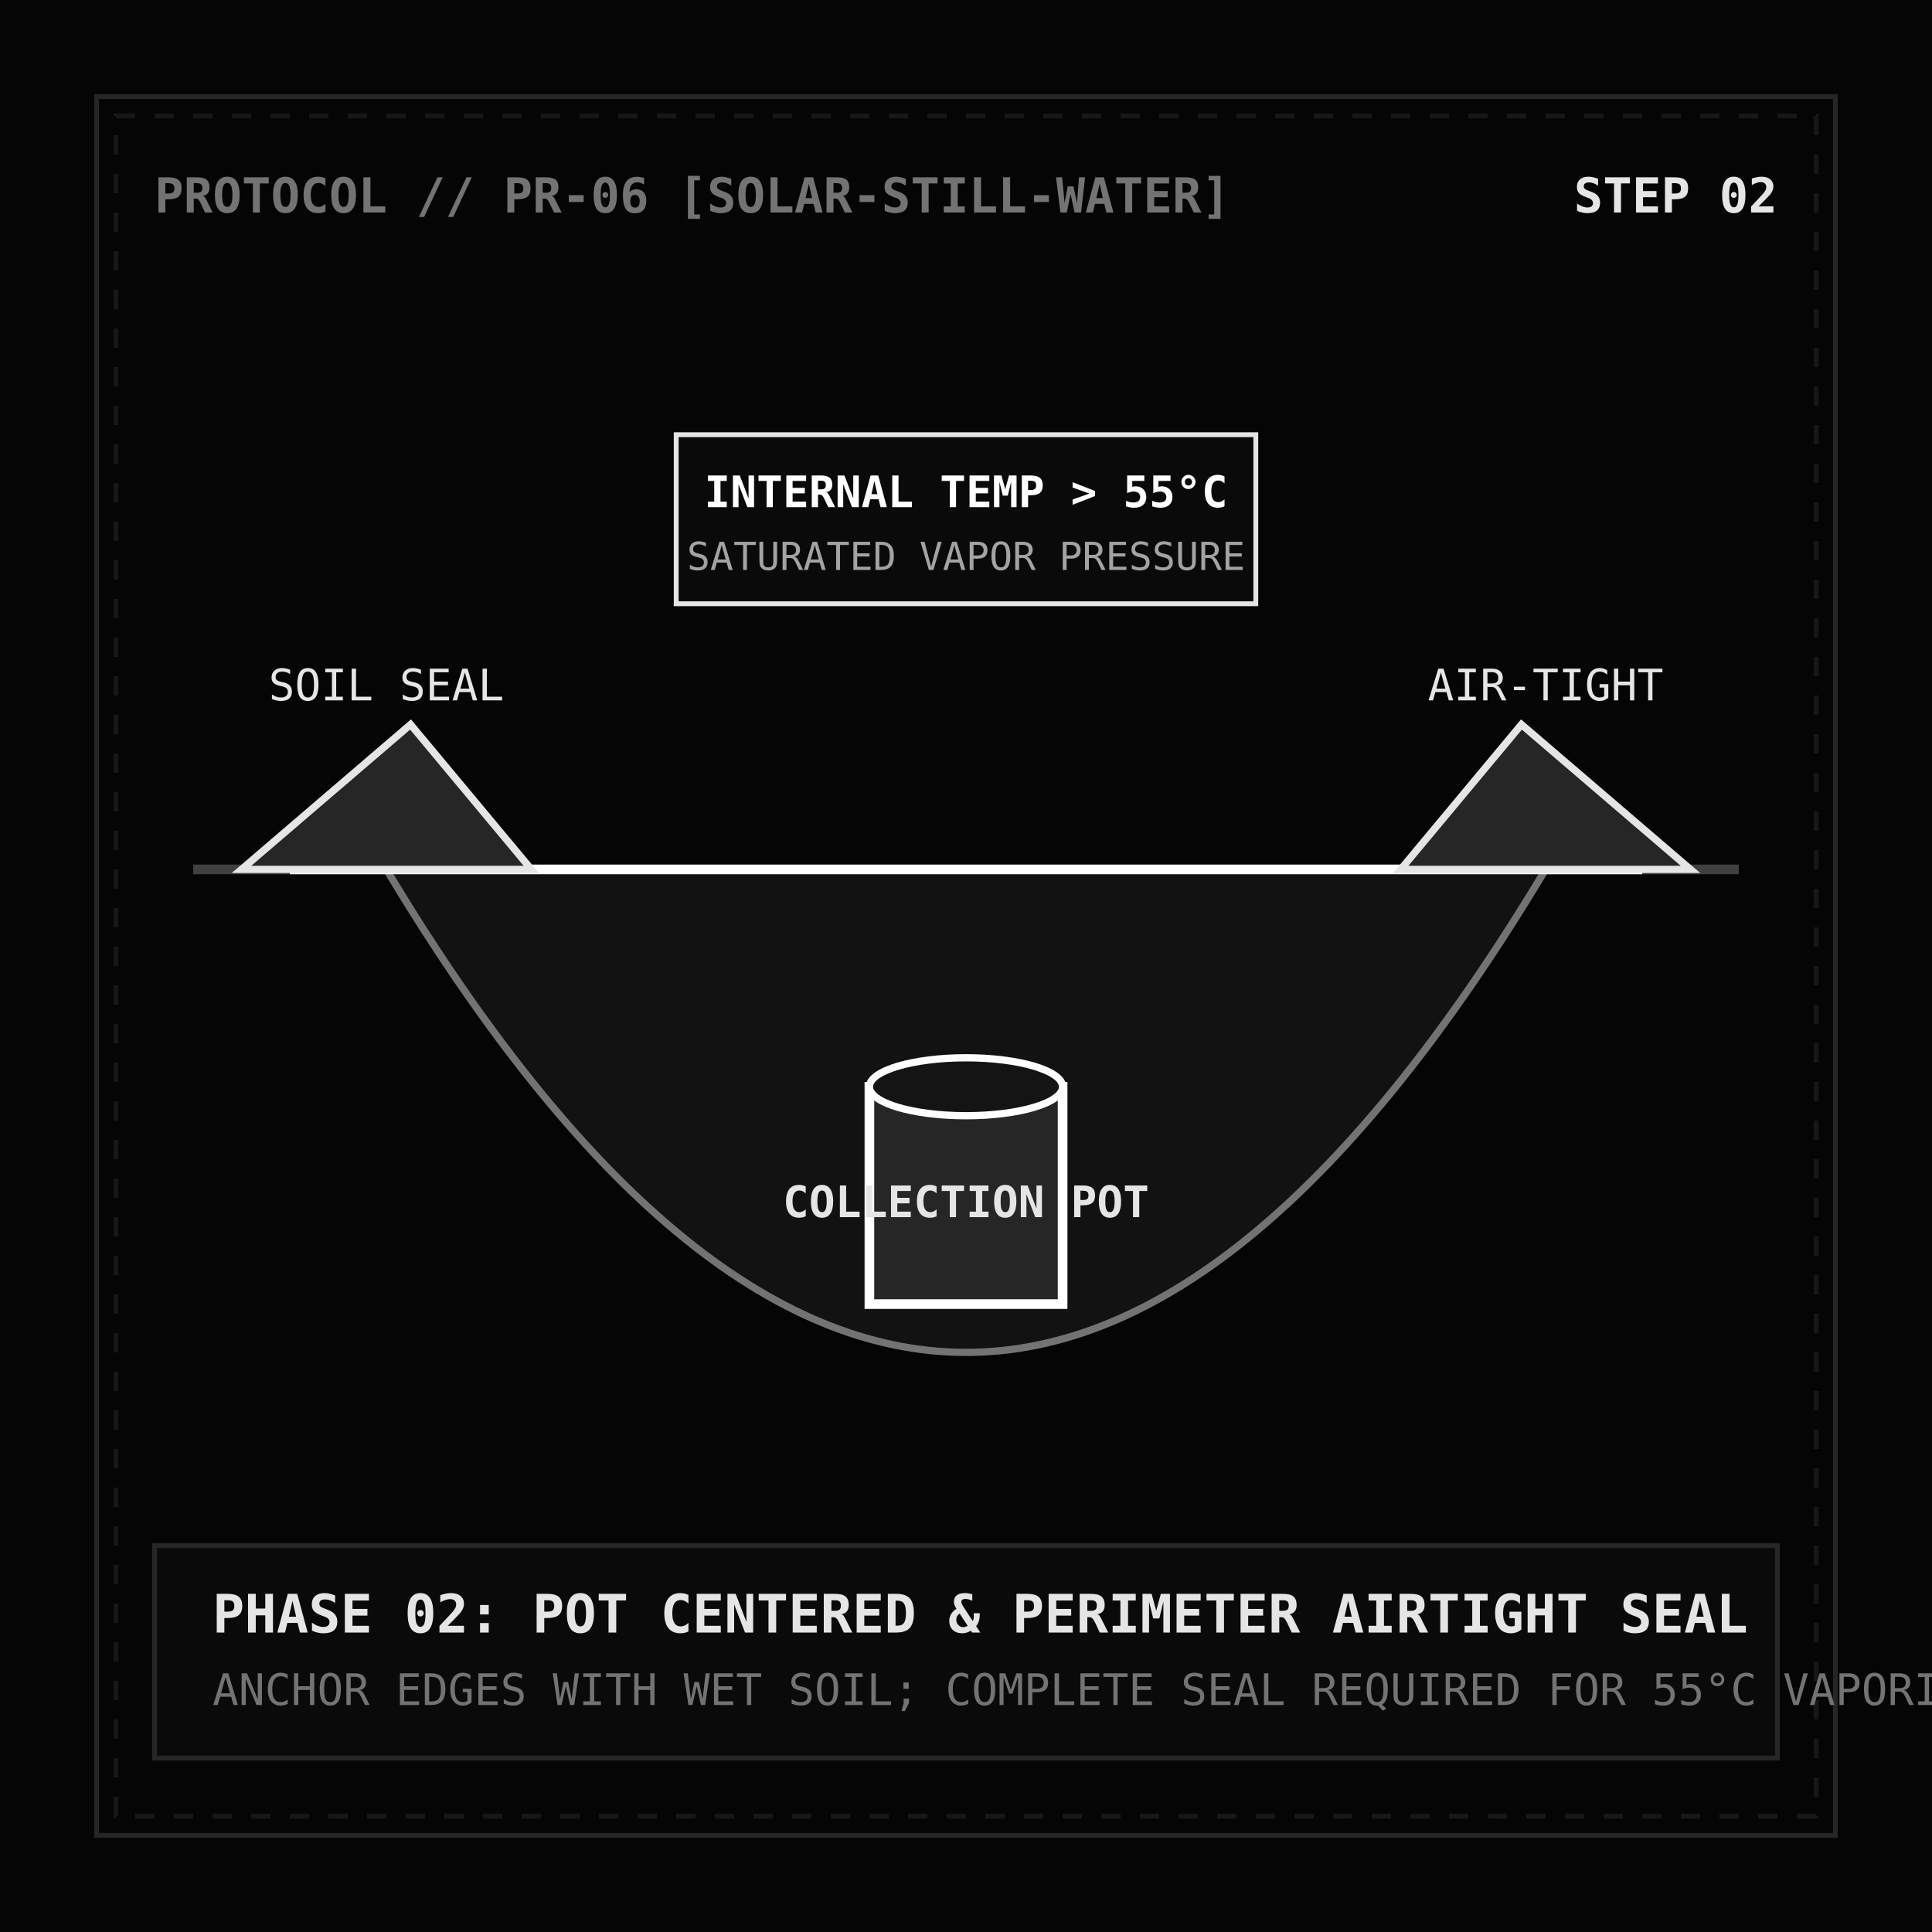
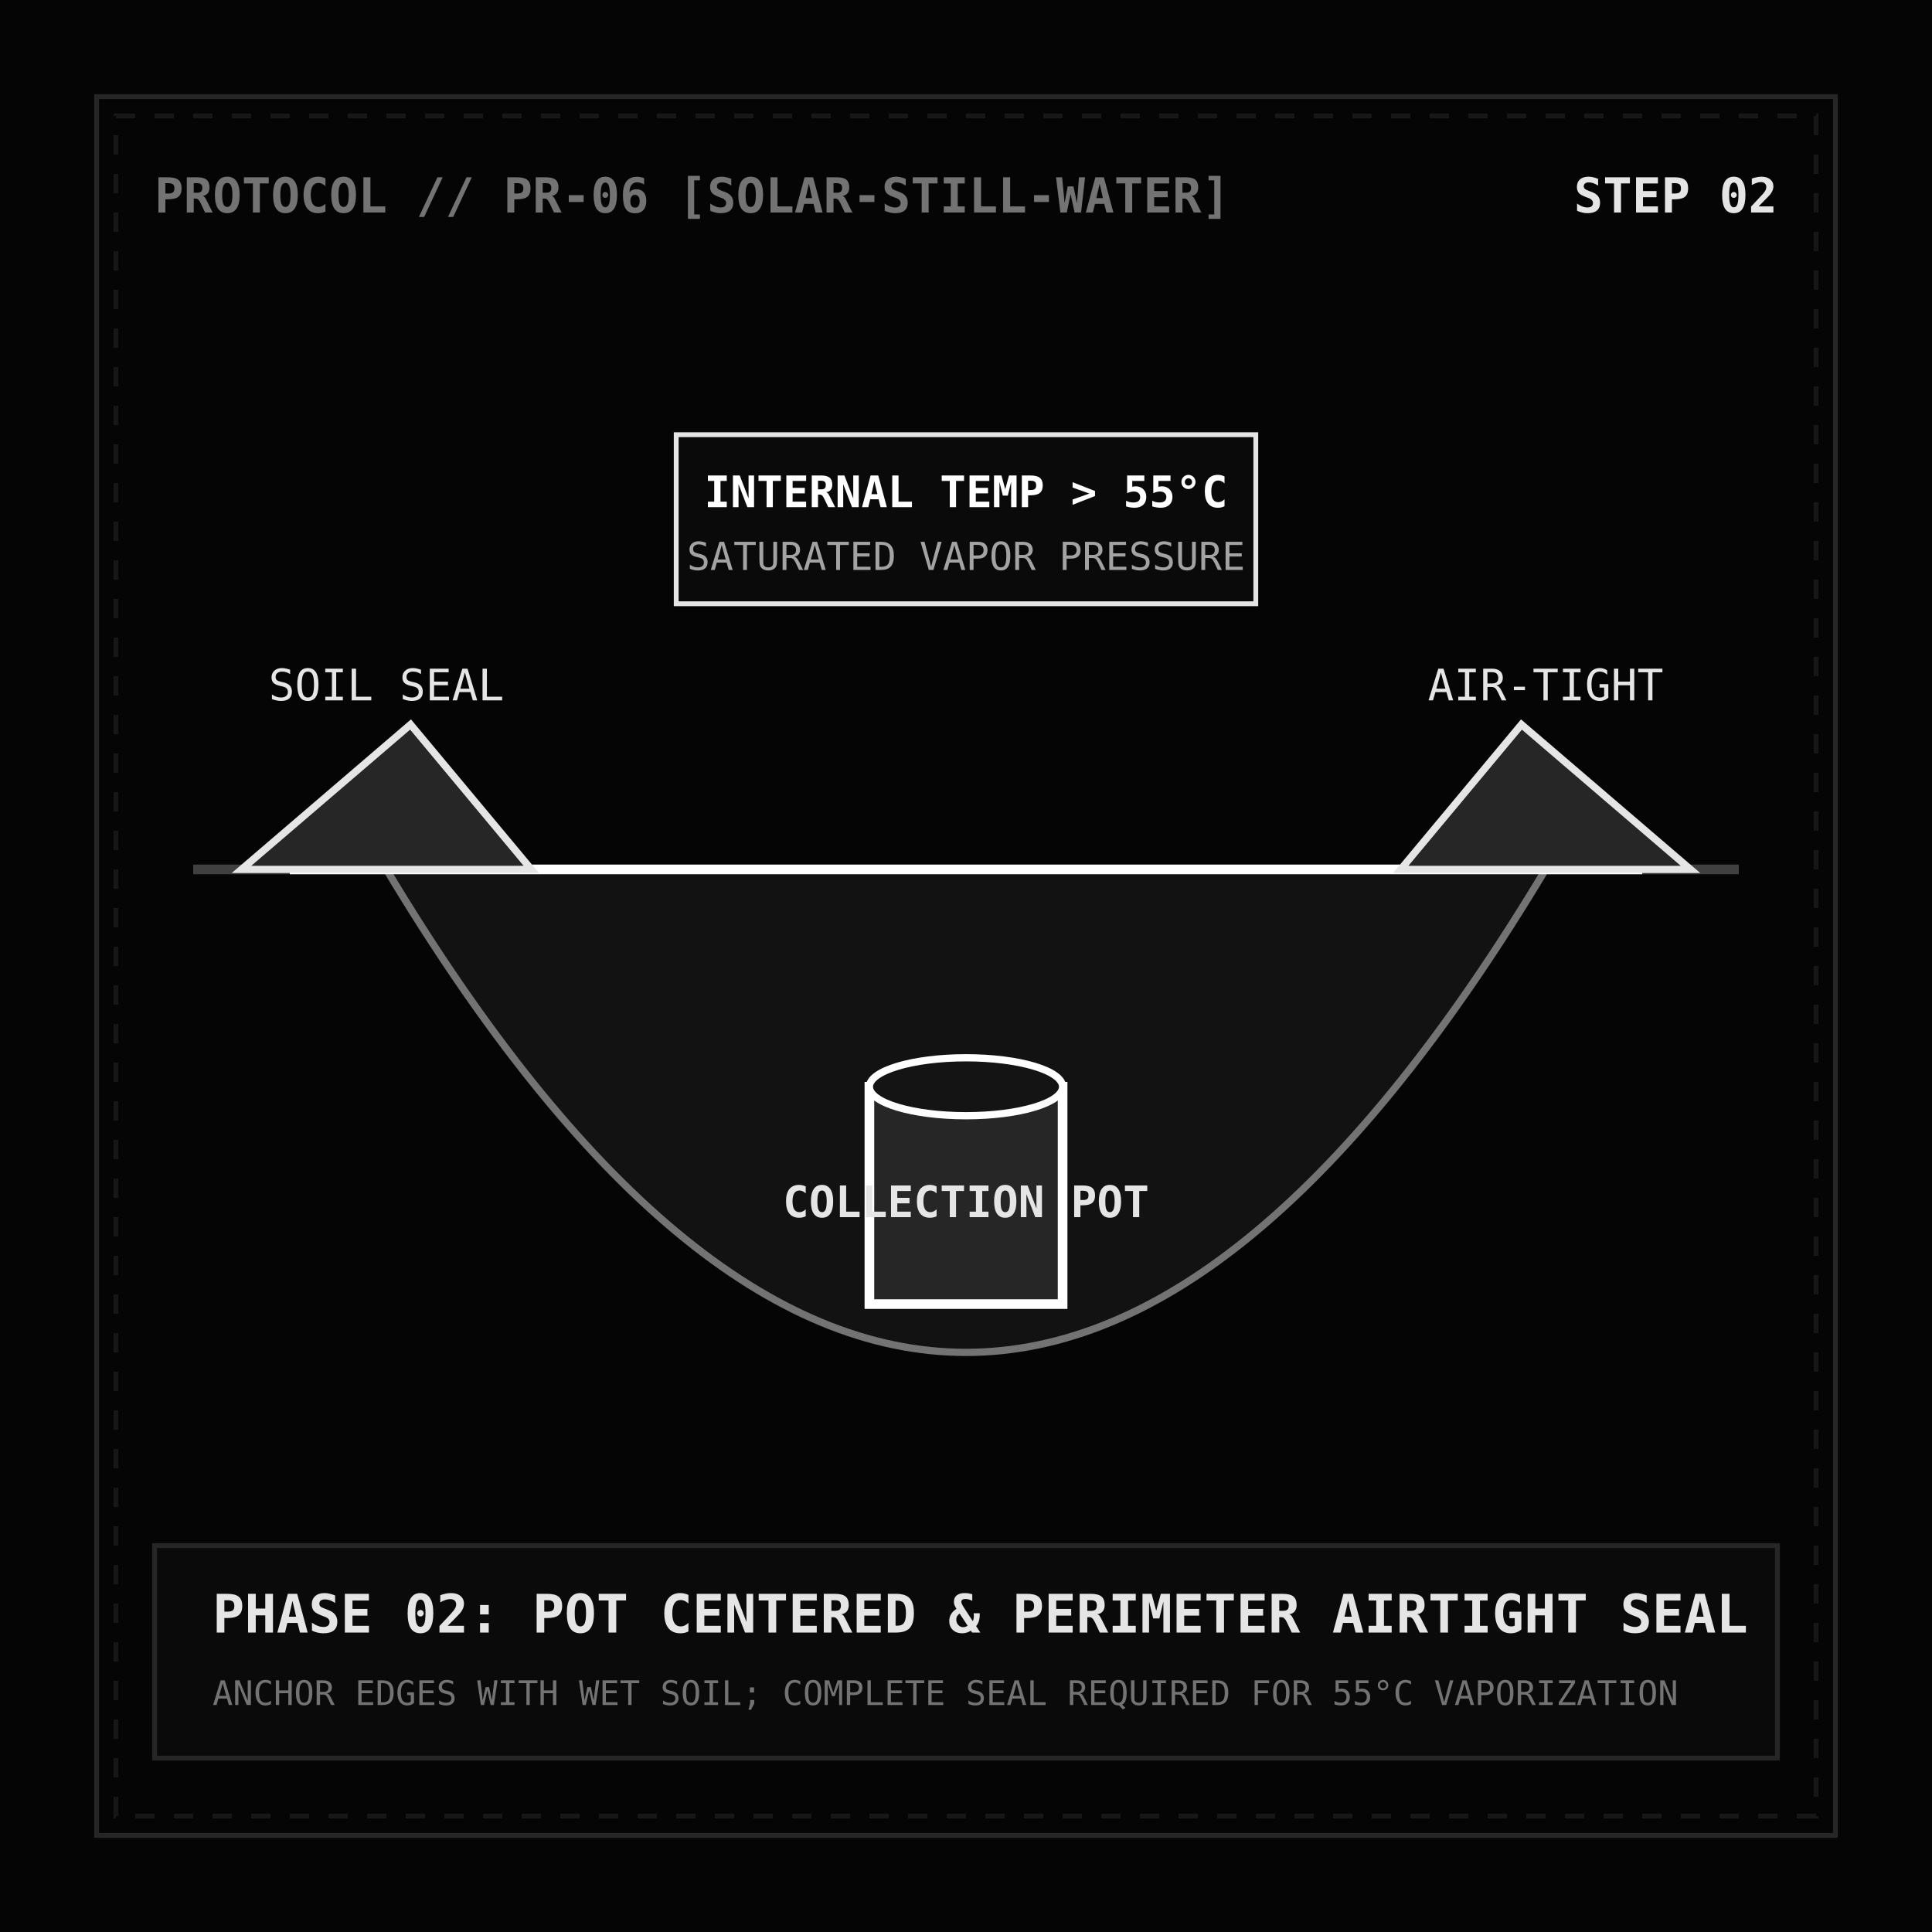
<svg xmlns="http://www.w3.org/2000/svg" viewBox="0 0 400 400" width="100%" height="100%">
  <rect width="400" height="400" fill="#050505" />
  <rect x="20" y="20" width="360" height="360" fill="none" stroke="#262626" stroke-width="1" />
  <rect x="24" y="24" width="352" height="352" fill="none" stroke="#171717" stroke-width="1" stroke-dasharray="4 4" />
  <text x="32" y="44" fill="#737373" font-family="monospace" font-size="10" font-weight="bold">PROTOCOL // PR-06 [SOLAR-STILL-WATER]</text>
  <text x="368" y="44" fill="#E5E5E5" font-family="monospace" font-size="10" font-weight="bold" text-anchor="end">STEP 02</text>
  <line x1="40" y1="180" x2="80" y2="180" stroke="#404040" stroke-width="2" />
  <line x1="320" y1="180" x2="360" y2="180" stroke="#404040" stroke-width="2" />
  <path d="M 80 180 Q 140 280 200 280 Q 260 280 320 180" fill="#121212" stroke="#737373" stroke-width="1.5" />
  <rect x="180" y="225" width="40" height="45" fill="#262626" stroke="#FFFFFF" stroke-width="2" />
  <ellipse cx="200" cy="225" rx="20" ry="6" fill="#141414" stroke="#FFFFFF" stroke-width="1.5" />
  <text x="200" y="252" fill="#E5E5E5" font-family="monospace" font-size="9" text-anchor="middle" font-weight="bold">COLLECTION POT</text>
  <line x1="60" y1="180" x2="340" y2="180" stroke="#FFFFFF" stroke-width="2" />
  <polygon points="50,180 85,150 110,180" fill="#262626" stroke="#E5E5E5" stroke-width="1.5" />
  <polygon points="290,180 315,150 350,180" fill="#262626" stroke="#E5E5E5" stroke-width="1.5" />
  <text x="80" y="145" fill="#E5E5E5" font-family="monospace" font-size="9" text-anchor="middle">SOIL SEAL</text>
  <text x="320" y="145" fill="#E5E5E5" font-family="monospace" font-size="9" text-anchor="middle">AIR-TIGHT</text>
  <rect x="140" y="90" width="120" height="35" fill="#0A0A0A" stroke="#E5E5E5" stroke-width="1" />
  <text x="200" y="105" fill="#FFFFFF" font-family="monospace" font-size="9" text-anchor="middle" font-weight="bold">INTERNAL TEMP &gt; 55°C</text>
  <text x="200" y="118" fill="#A3A3A3" font-family="monospace" font-size="8" text-anchor="middle">SATURATED VAPOR PRESSURE</text>
  <rect x="32" y="320" width="336" height="44" fill="#0A0A0A" stroke="#262626" stroke-width="1" />
  <text x="44" y="338" fill="#E5E5E5" font-family="monospace" font-size="11" font-weight="bold">PHASE 02: POT CENTERED &amp; PERIMETER AIRTIGHT SEAL</text>
-   <text x="44" y="353" fill="#737373" font-family="monospace" font-size="9">ANCHOR EDGES WITH WET SOIL; COMPLETE SEAL REQUIRED FOR 55°C VAPORIZATION</text>
+   <text x="44" y="353" fill="#737373" font-family="monospace" font-size="7">ANCHOR EDGES WITH WET SOIL; COMPLETE SEAL REQUIRED FOR 55°C VAPORIZATION</text>
</svg>
